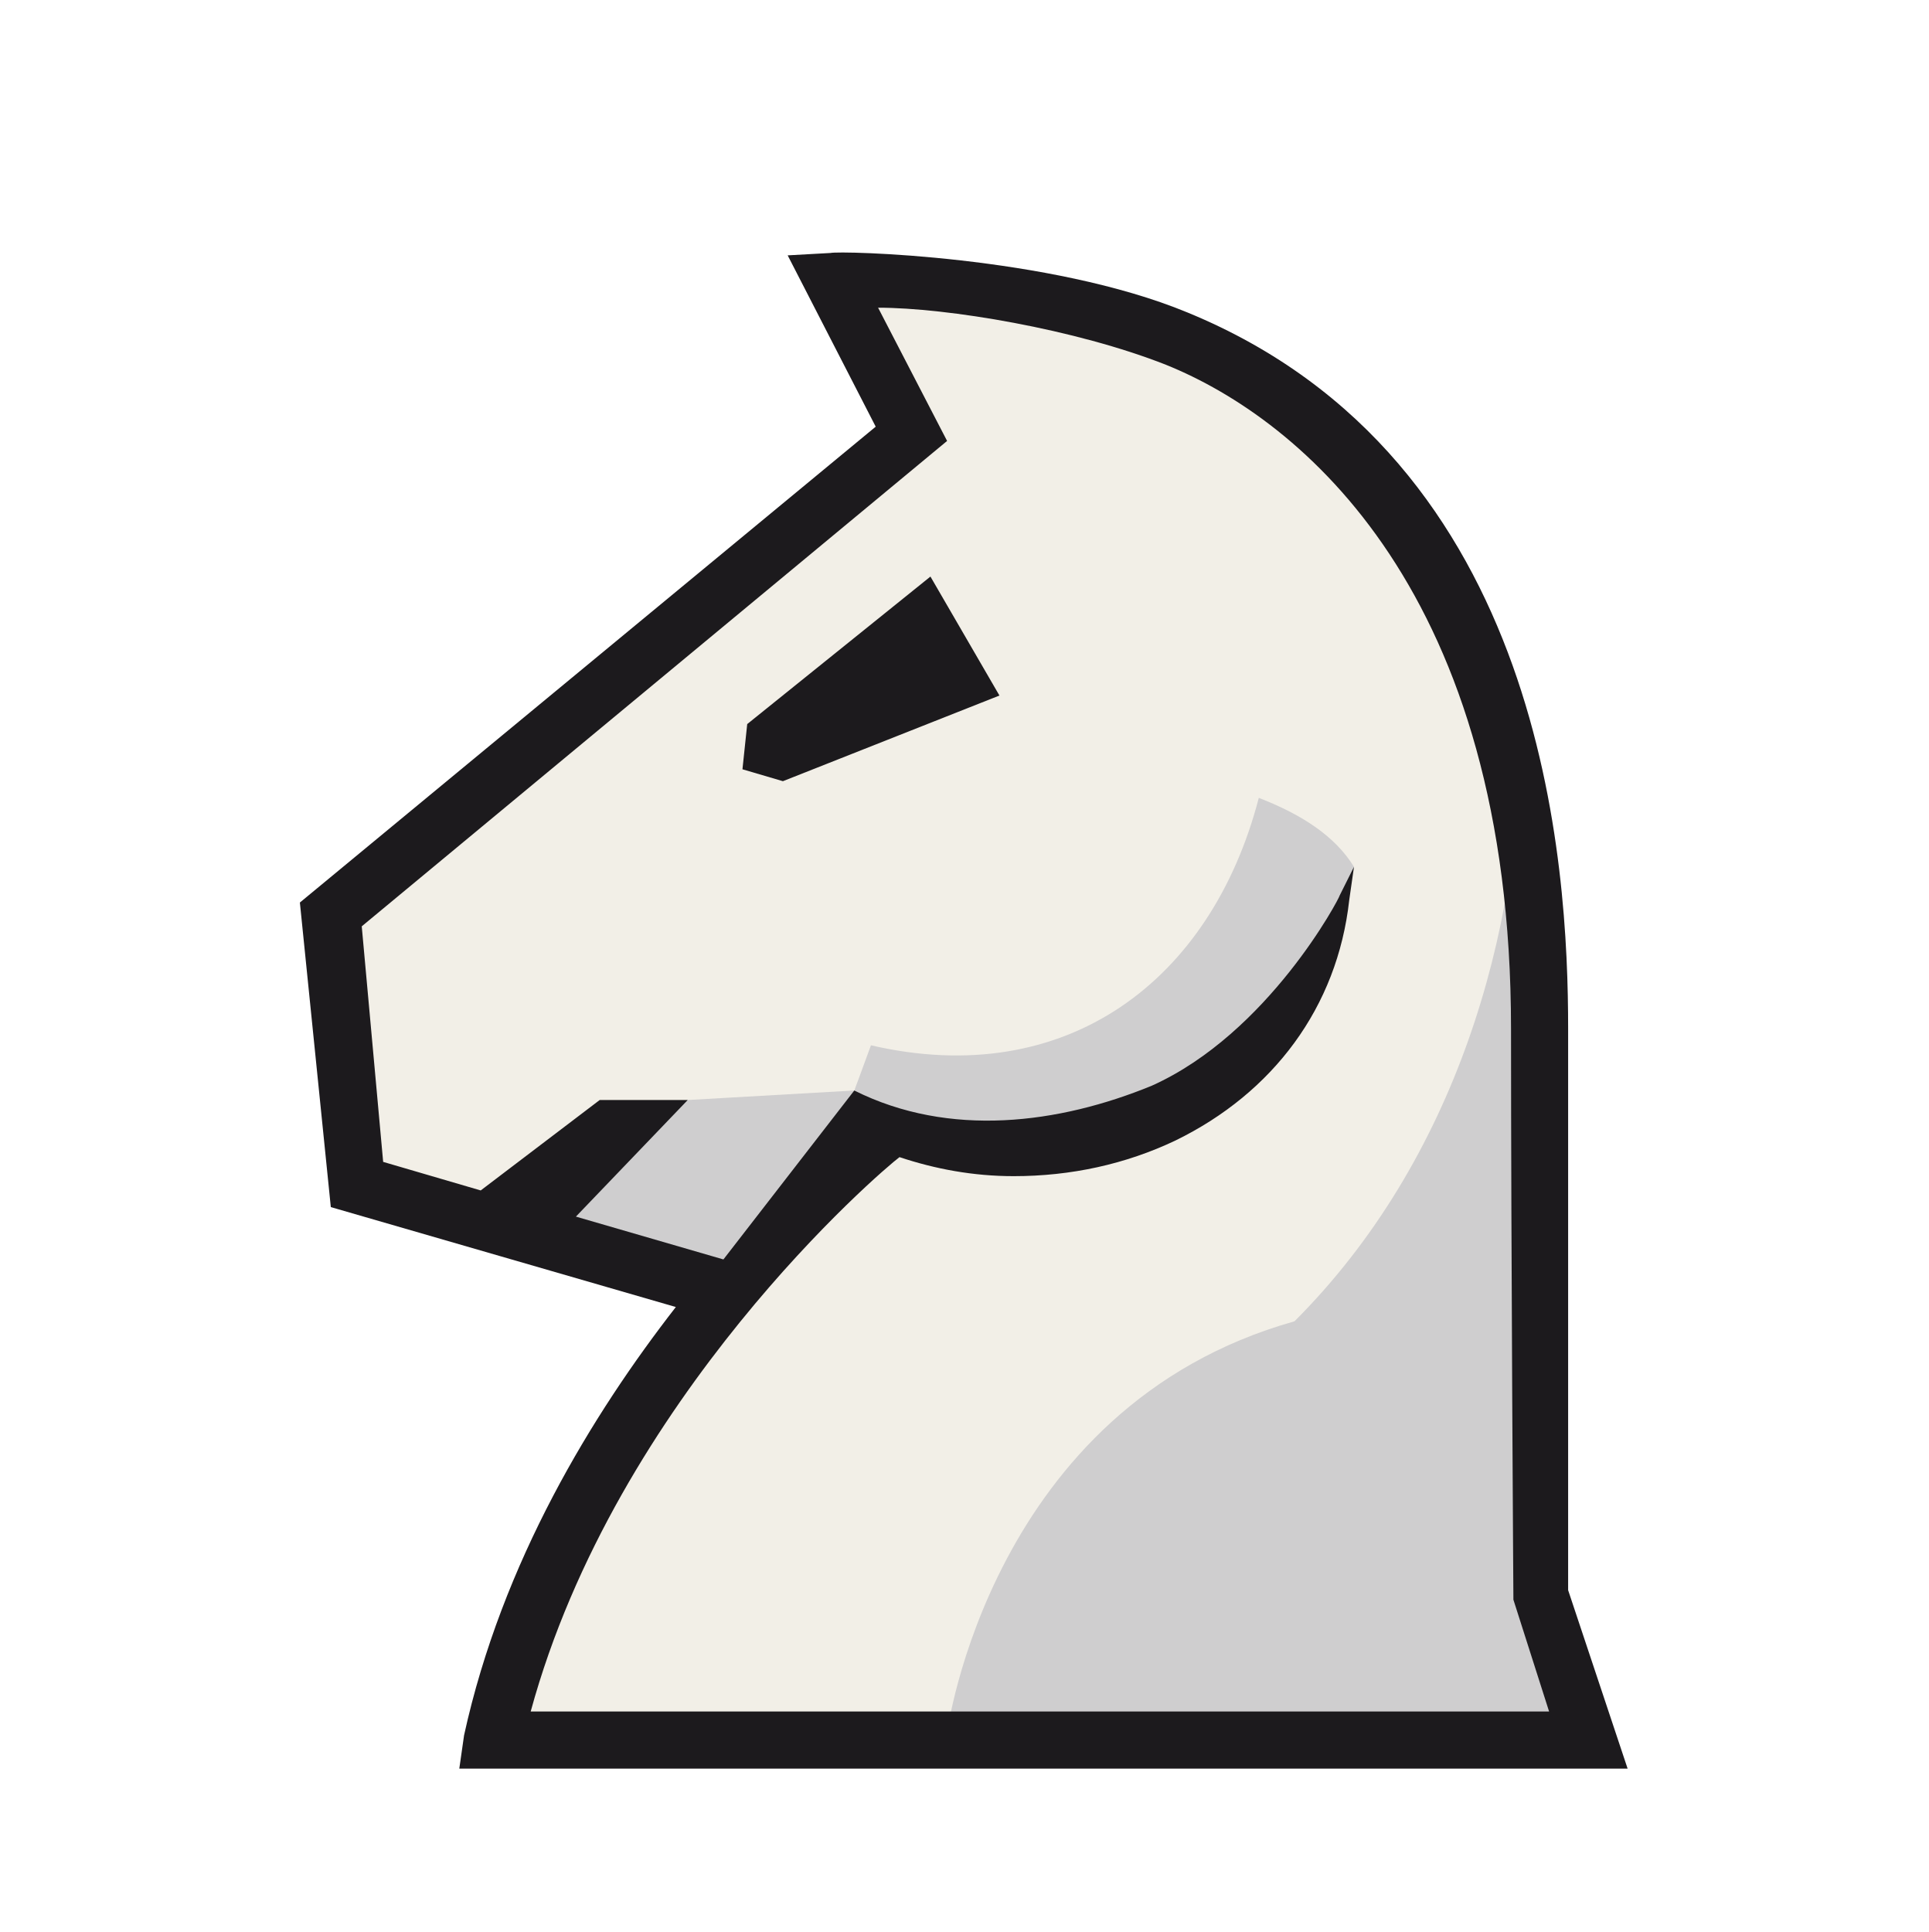
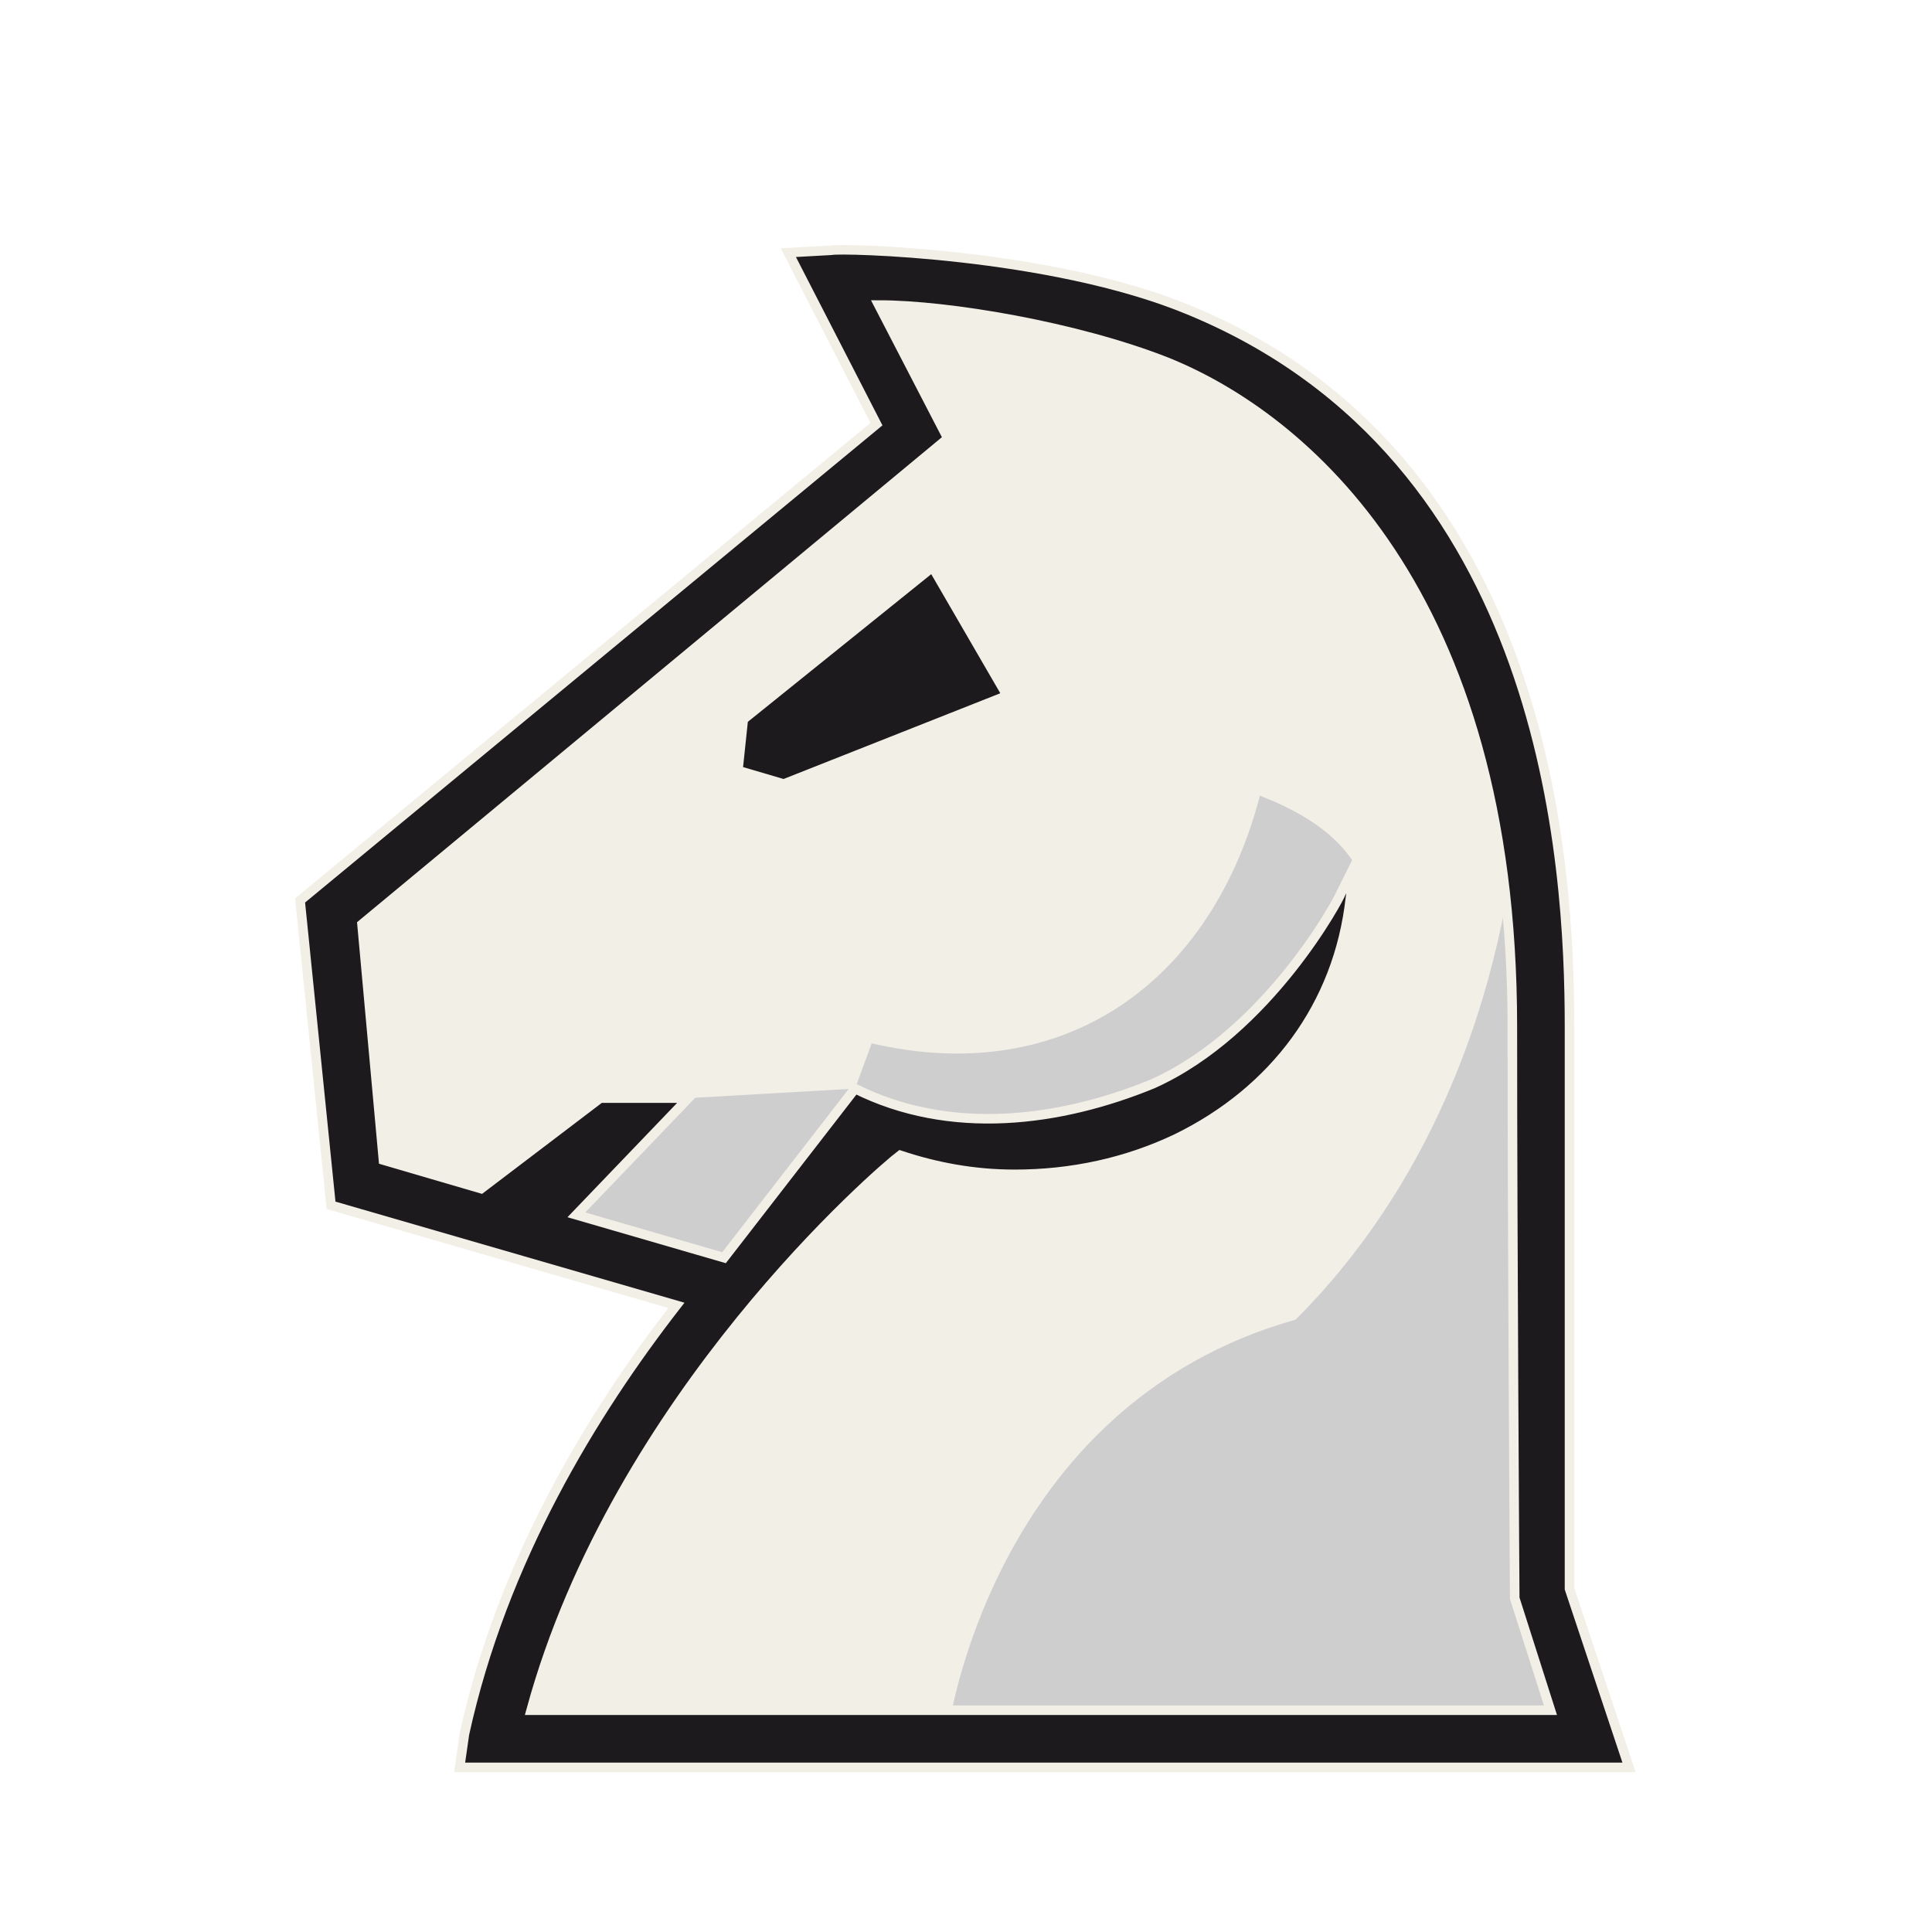
- <svg xmlns="http://www.w3.org/2000/svg" width="100%" height="100%" viewBox="0 0 591 592" version="1.1" xml:space="preserve" style="fill-rule:evenodd;clip-rule:evenodd;stroke-linejoin:round;stroke-miterlimit:2;">
-   <g transform="matrix(1,0,0,1,-879,-2630)">
-     <g transform="matrix(1,0,0,1,104.614,-182.879)">
-       <g id="wN.svg" transform="matrix(1.74978,0,0,1.74978,-587.039,-1528.12)">
-         <g id="wN.svg1" transform="matrix(4.16667,0,0,4.16667,946.817,2650.15)">
-           <g id="wN.svg2">
-             <g id="wN.svg3" transform="matrix(1,0,0,1,-40.5,-40.5)">
-               <g transform="matrix(1,0,0,1,1.1,2.00795)">
-                 <path d="M48,45.1C44.7,46.7 40.8,47 37,45.8L36.6,45.7L36.3,45.9C36.2,46 24.3,55.8 20.5,69.6L20.2,70.5L65,70.5L63.2,65L63.2,64.9C63.2,64.8 63.1,50.1 63.1,41.1C63.1,24.2 55.5,15.5 48.1,12.5C44.4,11.1 38.9,10 35.7,10L34.5,10L37.7,16.2L13.3,36.5L14.3,47.3L19.3,48.7L24.4,44.8L26,44.8L21.7,49.3L22.8,49.7L29.5,51.6L35,44.8C38.5,46.3 42.7,46.1 47.5,44.2C50.3,43 52.6,40.6 54,38.6C53.1,41.4 51,43.7 48,45.1Z" style="fill:rgb(242,239,231);fill-rule:nonzero;" />
-               </g>
-               <g transform="matrix(1,0,0,1,1.1,2.00795)">
-                 <path d="M38,22.1L30.3,28.3L30.1,30.2L31.8,30.7L40.9,27.1L38,22.1Z" style="fill:rgb(28,26,29);fill-rule:nonzero;" />
-               </g>
-               <g transform="matrix(1,0,0,1,1.1,2.00795)">
-                 <path d="M38.7,70.7L56.4,71L64.9,71C64.9,71 62.8,65.8 62.8,63.8L62.8,28.6C62.8,37 60.1,46.6 53.3,53.4C40.5,57 38.7,70.7 38.7,70.7ZM34.6,47.3L35.9,45.5L44.7,46.3L49.5,44.1L53.4,40.7L55.8,34.3C55,33 53.6,32.1 51.8,31.4C49.8,39.1 43.7,43.7 35.5,41.8C35.1,42.9 34.8,43.7 34.8,43.7L27.8,44.1L22,48.8L29,53.3L34.6,47.3Z" style="fill:rgb(207,206,207);fill-rule:nonzero;" />
-               </g>
-               <g transform="matrix(1,0,0,1,1.1,2.00795)">
-                 <path d="M18.2,72.2L67.3,72.2L64.8,64.7L64.8,41.1C64.8,34.3 63.9,17.2 48.8,11C43,8.6 34.2,8.4 33.8,8.5L32,8.6L35.7,15.8L11.5,35.8L12.8,48.6L27.3,52.8C23.8,57.3 20,63.5 18.4,70.8L18.2,72.2ZM36.7,46.5C38.2,47 39.8,47.3 41.5,47.3C43.9,47.3 46.2,46.8 48.3,45.8C52.4,43.8 55.1,40.2 55.6,35.7L55.8,34.3L55.2,35.5C55.2,35.6 52.2,41.3 47.3,43.5C43.4,45.1 38.8,45.7 34.8,43.7L29.3,50.8L23.1,49L27.8,44.1L24.1,44.1L19.1,47.9L15,46.7L14.1,36.8L38.7,16.4L35.8,10.8C38.7,10.8 44.1,11.7 47.9,13.2C53.6,15.5 62.4,22.8 62.4,41.1C62.4,50.2 62.5,65.1 62.5,65.1L64,69.8L21.2,69.8C24.8,56.6 35.9,47.1 36.7,46.5Z" style="fill:rgb(28,26,29);fill-rule:nonzero;" />
-               </g>
-             </g>
-             <g id="wN.svg4">
-                         </g>
-           </g>
-         </g>
-       </g>
-     </g>
-   </g>
+ <svg xmlns="http://www.w3.org/2000/svg" width="100%" height="100%" viewBox="0 0 338 338" version="1.1" xml:space="preserve" style="fill-rule:evenodd;clip-rule:evenodd;stroke-miterlimit:10;">
+   <path d="M204.583,196.283c-13.75,6.667 -30,7.917 -45.833,2.917l-1.667,-0.417l-1.25,0.833c-0.416,0.417 -50,41.25 -65.833,98.75l-1.25,3.75l186.667,0l-7.5,-22.916l-0,-0.417c-0,-0.417 -0.417,-61.667 -0.417,-99.167c0,-70.416 -31.667,-106.666 -62.5,-119.166c-15.417,-5.834 -38.333,-10.417 -51.667,-10.417l-5,0l13.334,25.833l-101.667,84.584l4.167,45l20.833,5.833l21.25,-16.25l6.667,0l-17.917,18.75l4.583,1.667l27.917,7.916l22.917,-28.333c14.583,6.25 32.083,5.417 52.083,-2.5c11.667,-5 21.25,-15 27.083,-23.333c-3.75,11.666 -12.5,21.25 -25,27.083Z" style="fill:#f2efe7;fill-rule:nonzero;" />
+   <path d="M162.917,100.45l-32.084,25.833l-0.833,7.917l7.083,2.083l37.917,-15l-12.083,-20.833Z" style="fill:#1c1a1d;fill-rule:nonzero;" />
+   <path d="M165.833,302.95l73.75,1.25l35.417,-0c0,-0 -8.75,-21.667 -8.75,-30l0,-146.667c0,35 -11.25,75 -39.583,103.333c-53.334,15 -60.834,72.084 -60.834,72.084Z" style="fill:#cfcecf;fill-rule:nonzero;" />
+   <path d="M148.75,205.45l5.417,-7.5l36.666,3.333l20,-9.167l16.25,-14.166l10,-26.667c-3.333,-5.417 -9.166,-9.167 -16.666,-12.083c-8.334,32.083 -33.75,51.25 -67.917,43.333c-1.667,4.583 -2.917,7.917 -2.917,7.917l-29.166,1.666l-24.167,19.584l29.167,18.75l23.333,-25Z" style="fill:#cfcecf;fill-rule:nonzero;" />
+   <path d="M80.417,309.2l204.583,-0l-10.417,-31.25l0,-98.334c0,-28.333 -3.75,-99.583 -66.666,-125.416c-24.167,-10 -60.834,-10.834 -62.5,-10.417l-7.5,0.417l15.416,30l-100.833,83.333l5.417,53.333l60.416,17.5c-14.583,18.75 -30.416,44.584 -37.083,75l-0.833,5.834Zm77.083,-107.084c6.25,2.084 12.917,3.334 20,3.334c10,-0 19.583,-2.084 28.333,-6.25c17.084,-8.334 28.334,-23.334 30.417,-42.084l0.833,-5.833l-2.5,5c0,0.417 -12.5,24.167 -32.916,33.333c-16.25,6.667 -35.417,9.167 -52.084,0.834l-22.916,29.583l-25.834,-7.5l19.584,-20.417l-15.417,0l-20.833,15.834l-17.084,-5l-3.75,-41.25l102.5,-85l-12.083,-23.334c12.083,0 34.583,3.75 50.417,10c23.75,9.584 60.416,40 60.416,116.25c0,37.917 0.417,100 0.417,100l6.25,19.584l-178.333,-0c15,-55 61.25,-94.584 64.583,-97.084Z" style="fill:#1c1a1d;fill-rule:nonzero;" />
+   <path d="M80.417,309.2l204.583,-0l-10.417,-31.25l0,-98.334c0,-28.333 -3.75,-99.583 -66.666,-125.416c-24.167,-10 -60.834,-10.834 -62.5,-10.417l-7.5,0.417l15.416,30l-100.833,83.333l5.417,53.333l60.416,17.5c-14.583,18.75 -30.416,44.584 -37.083,75l-0.833,5.834Z" style="fill:none;stroke:#f2efe7;stroke-width:1.67px;" />
+   <path d="M157.5,202.116c6.25,2.084 12.917,3.334 20,3.334c10,-0 19.583,-2.084 28.333,-6.25c17.084,-8.334 28.334,-23.334 30.417,-42.084l0.833,-5.833l-2.5,5c0,0.417 -12.5,24.167 -32.916,33.333c-16.25,6.667 -35.417,9.167 -52.084,0.834l-22.916,29.583l-25.834,-7.5l19.584,-20.417l-15.417,0l-20.833,15.834l-17.084,-5l-3.75,-41.25l102.5,-85l-12.083,-23.334c12.083,0 34.583,3.75 50.417,10c23.75,9.584 60.416,40 60.416,116.25c0,37.917 0.417,100 0.417,100l6.25,19.584l-178.333,-0c15,-55 61.25,-94.584 64.583,-97.084Z" style="fill:none;stroke:#f2efe7;stroke-width:1.67px;" />
</svg>
